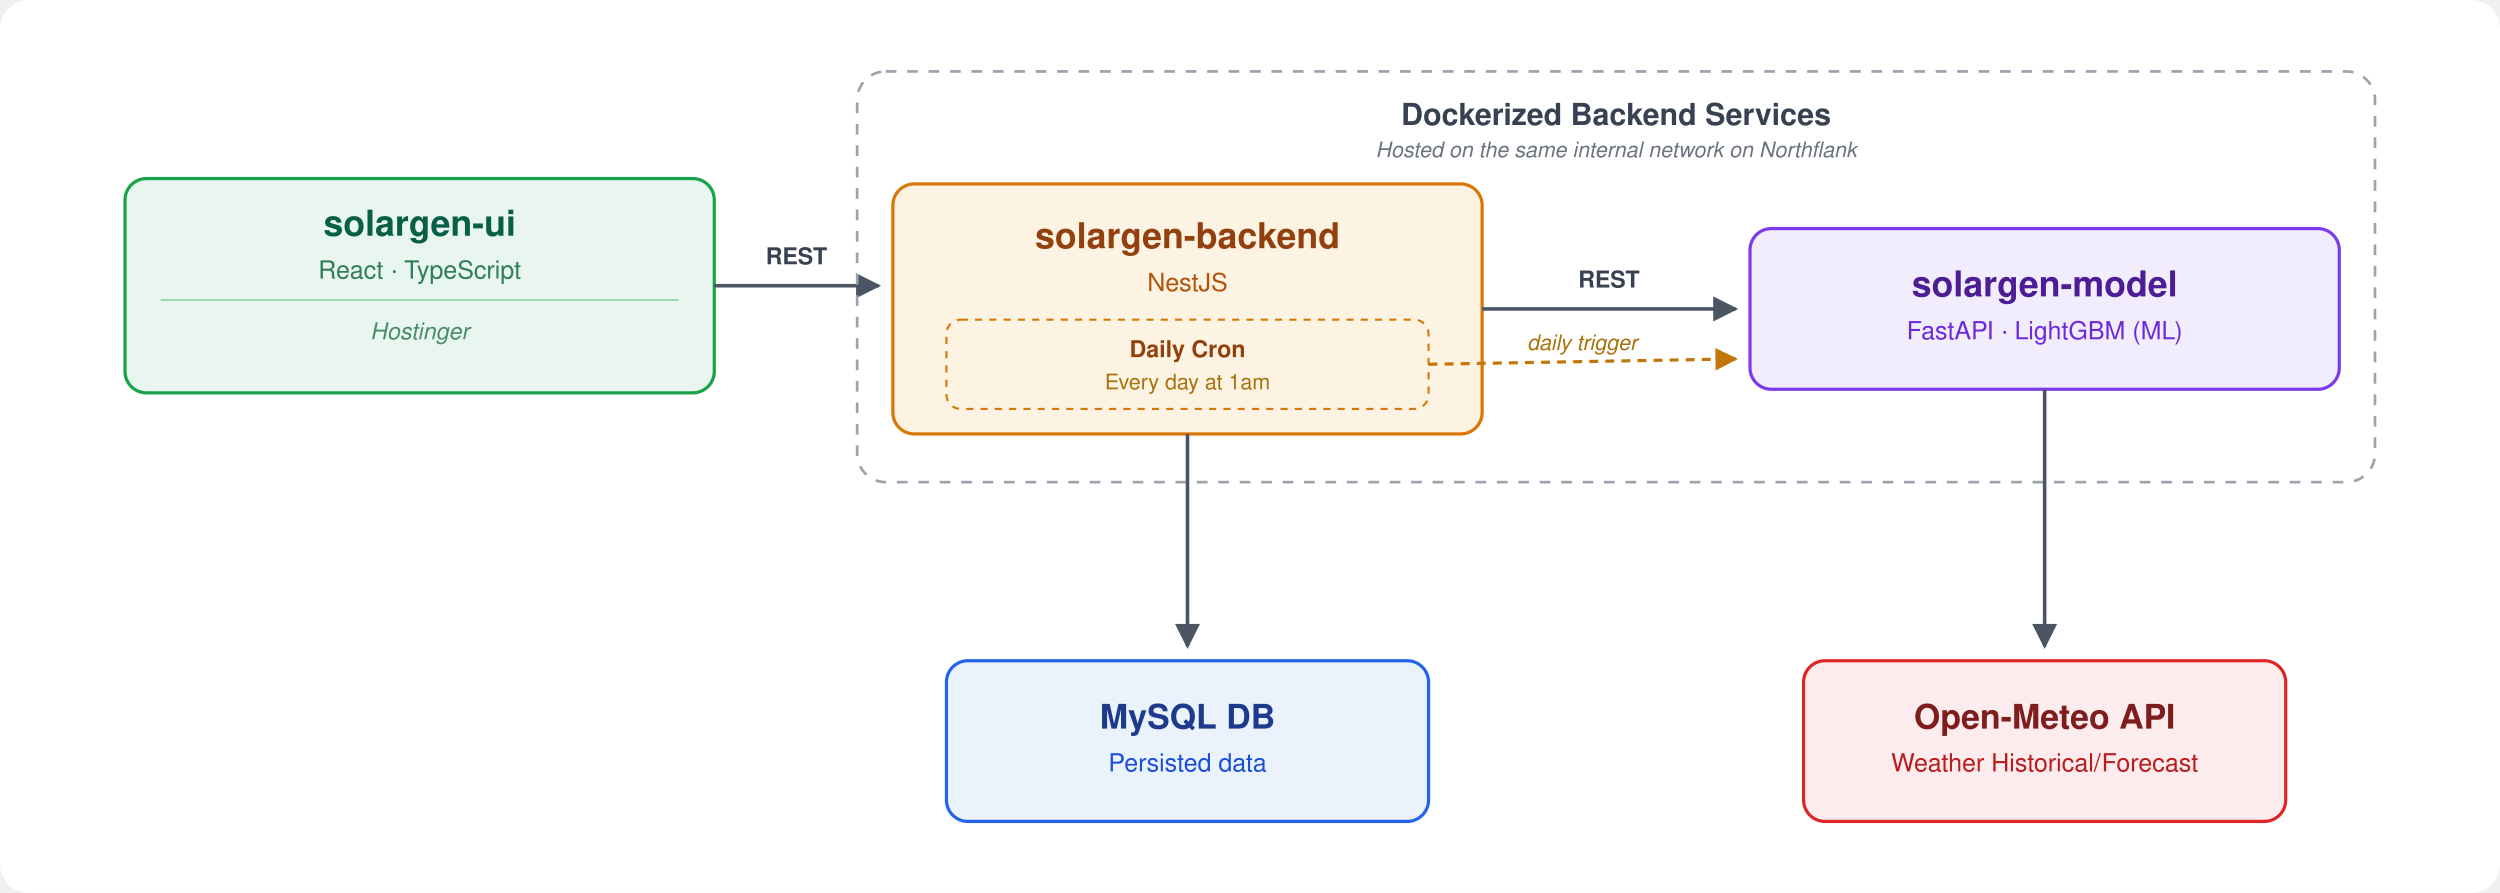
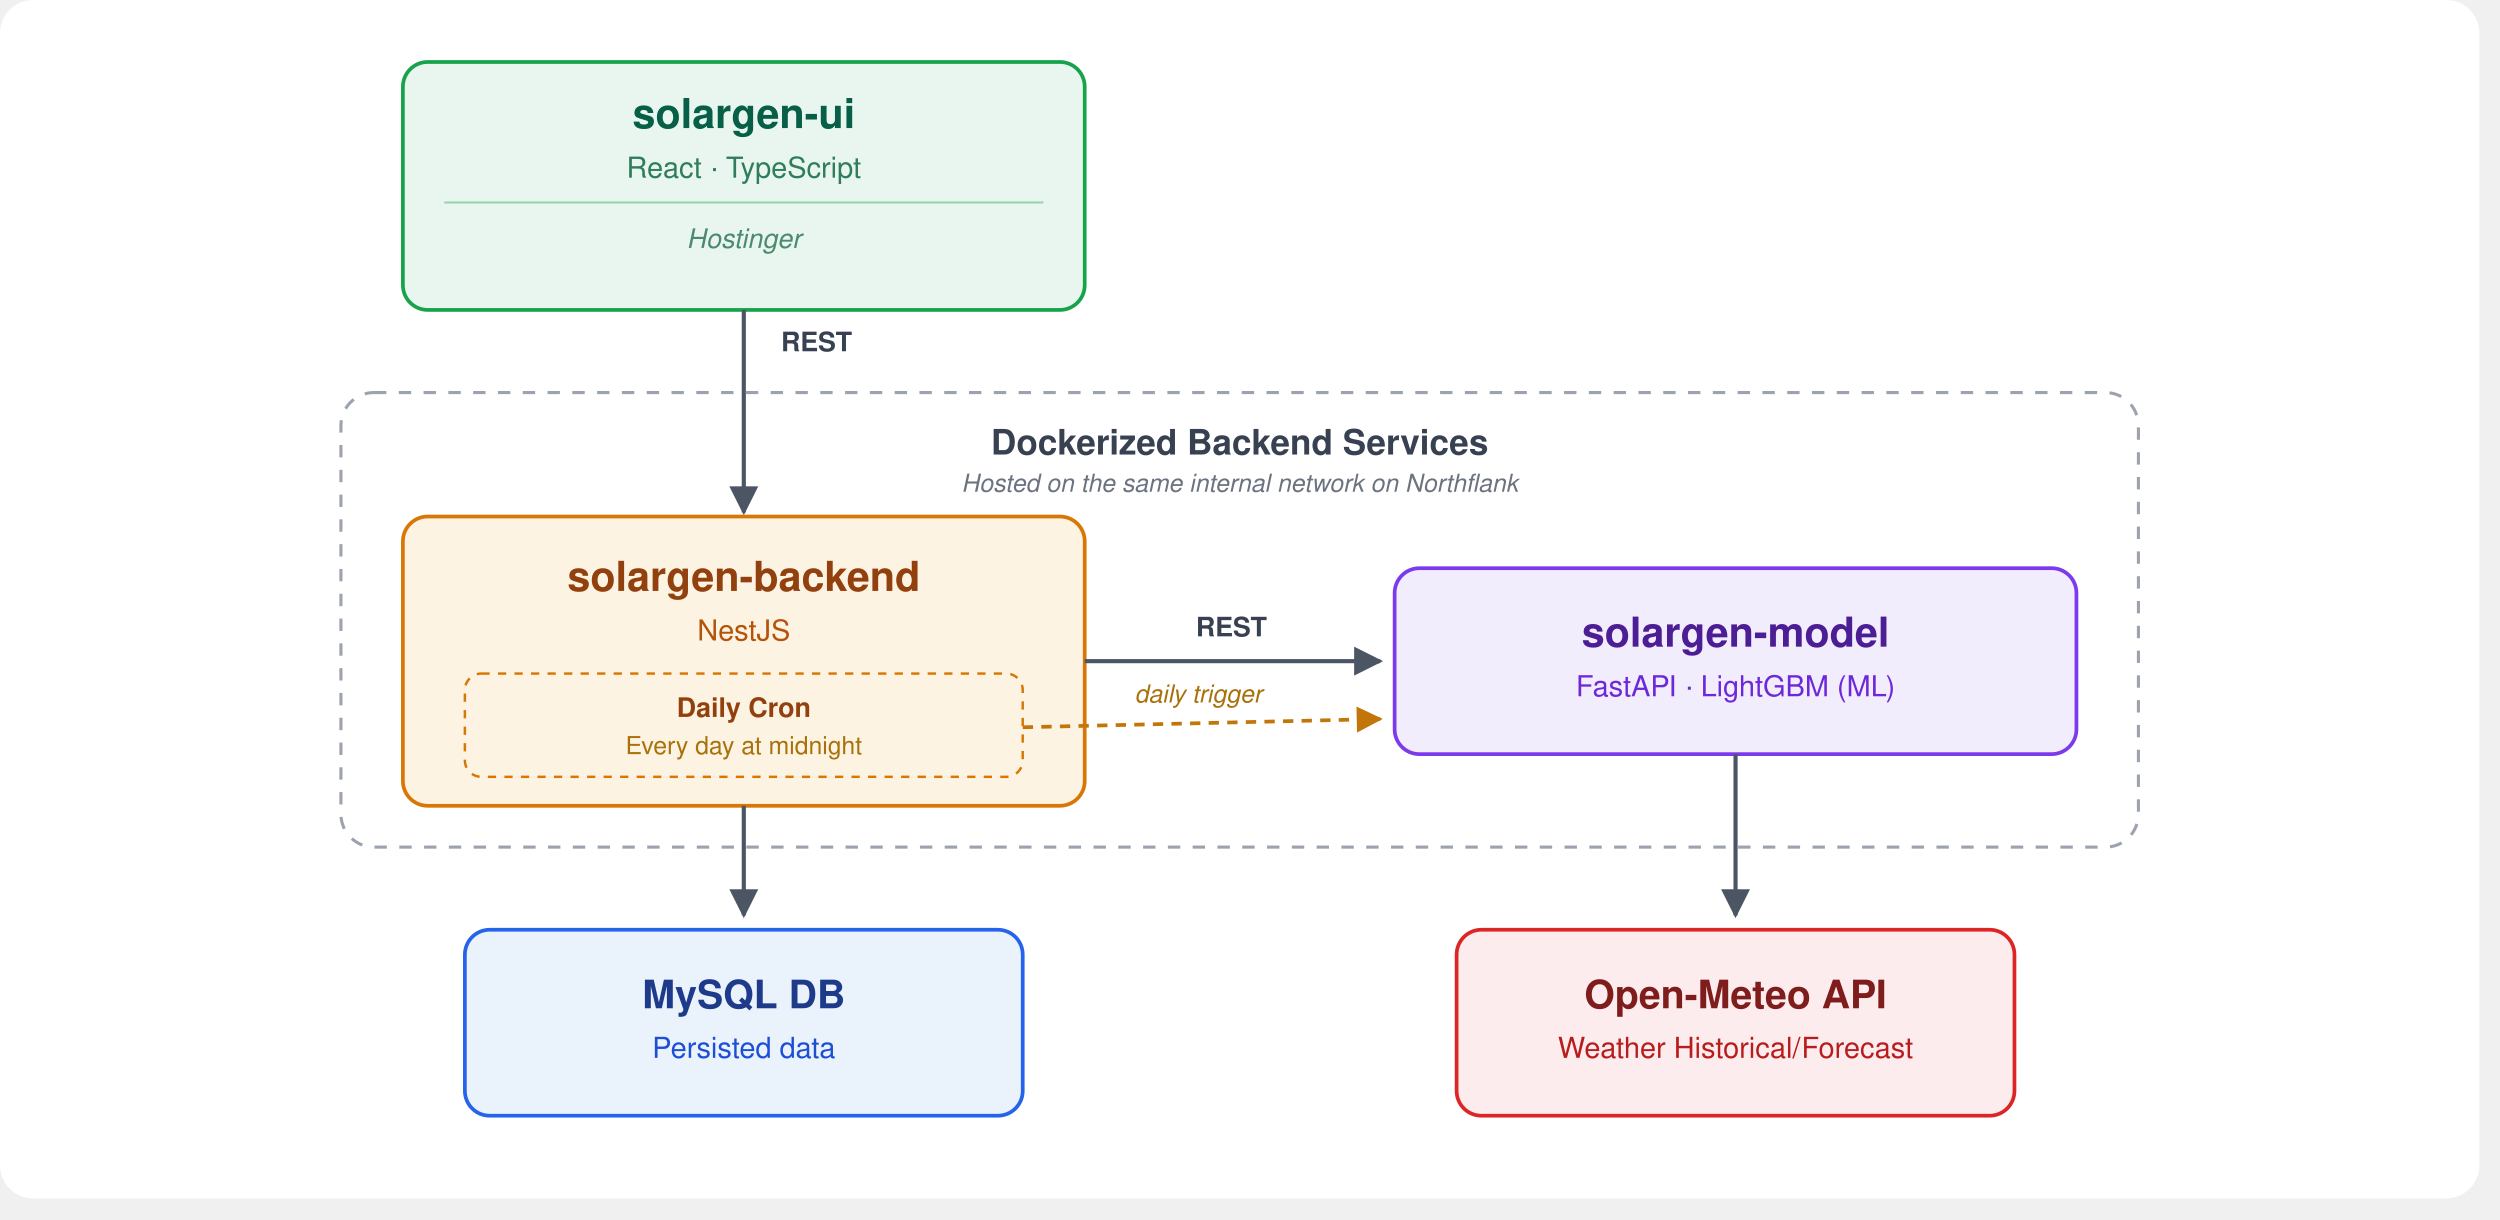
- <svg xmlns="http://www.w3.org/2000/svg" viewBox="0 0 1400 500" role="img">
+ <svg xmlns="http://www.w3.org/2000/svg" viewBox="0 0 1210 590" role="img" style="">
  <defs>
    <marker id="arrow" viewBox="0 0 10 10" refX="9" refY="5" markerWidth="7" markerHeight="7" orient="auto-start-reverse">
      <path d="M0,0 L10,5 L0,10 z" fill="#4b5563" />
    </marker>
    <marker id="arrow-amber" viewBox="0 0 10 10" refX="9" refY="5" markerWidth="7" markerHeight="7" orient="auto-start-reverse">
      <path d="M0,0 L10,5 L0,10 z" fill="#c2760a" />
    </marker>
  </defs>
-   <rect x="0" y="0" width="1400" height="500" rx="16" fill="#ffffff" />
-   <g transform="translate(-10,0)">
-     <rect x="80" y="100" width="330" height="120" rx="12" fill="#e8f6ef" stroke="#16a34a" stroke-width="1.8" />
-     <text x="245" y="132" text-anchor="middle" font-family="Helvetica, Arial, sans-serif" font-size="20" font-weight="700" fill="#065f46">solargen-ui</text>
-     <text x="245" y="156" text-anchor="middle" font-family="Helvetica, Arial, sans-serif" font-size="14" fill="#2f7d5c">React · TypeScript</text>
-     <line x1="100" y1="168" x2="390" y2="168" stroke="#16a34a" stroke-width="1" opacity="0.4" />
-     <text x="245" y="190" text-anchor="middle" font-family="Helvetica, Arial, sans-serif" font-size="13" font-style="italic" fill="#4b8a6f">Hostinger</text>
-     <line x1="410" y1="160" x2="502" y2="160" stroke="#4b5563" stroke-width="2" marker-end="url(#arrow)" />
-     <text x="456" y="148" text-anchor="middle" font-family="Helvetica, Arial, sans-serif" font-size="13" font-weight="600" fill="#374151">REST</text>
-     <g transform="translate(-100,0)">
-       <rect x="590" y="40" width="850" height="230" rx="16" fill="none" stroke="#9ca3af" stroke-width="1.5" stroke-dasharray="6 6" />
-       <text x="1015" y="70" text-anchor="middle" font-family="Helvetica, Arial, sans-serif" font-size="17" font-weight="700" fill="#374151">Dockerized Backend Services</text>
-       <text x="1015" y="88" text-anchor="middle" font-family="Helvetica, Arial, sans-serif" font-size="12" font-style="italic" fill="#6b7280">Hosted on the same internal network on Northflank</text>
-       <rect x="610" y="103" width="330" height="140" rx="12" fill="#fdf3e3" stroke="#d97706" stroke-width="1.8" />
-       <text x="775" y="139" text-anchor="middle" font-family="Helvetica, Arial, sans-serif" font-size="20" font-weight="700" fill="#92400e">solargen-backend</text>
-       <text x="775" y="163" text-anchor="middle" font-family="Helvetica, Arial, sans-serif" font-size="14" fill="#b45309">NestJS</text>
-       <rect x="640" y="179" width="270" height="50" rx="8" fill="none" stroke="#d97706" stroke-width="1.2" stroke-dasharray="4 4" />
-       <text x="775" y="200" text-anchor="middle" font-family="Helvetica, Arial, sans-serif" font-size="13" font-weight="600" fill="#92400e">Daily Cron</text>
-       <text x="775" y="218" text-anchor="middle" font-family="Helvetica, Arial, sans-serif" font-size="12" fill="#a8710a">Every day at 1am</text>
-       <rect x="1090" y="128" width="330" height="90" rx="12" fill="#f1edfc" stroke="#7c3aed" stroke-width="1.8" />
-       <text x="1255" y="166" text-anchor="middle" font-family="Helvetica, Arial, sans-serif" font-size="20" font-weight="700" fill="#4c1d95">solargen-model</text>
-       <text x="1255" y="190" text-anchor="middle" font-family="Helvetica, Arial, sans-serif" font-size="14" fill="#6d28d9">FastAPI · LightGBM (ML)</text>
-       <rect x="640" y="370" width="270" height="90" rx="12" fill="#eaf2fc" stroke="#2563eb" stroke-width="1.8" />
-       <text x="775" y="408" text-anchor="middle" font-family="Helvetica, Arial, sans-serif" font-size="19" font-weight="700" fill="#1e3a8a">MySQL DB</text>
-       <text x="775" y="432" text-anchor="middle" font-family="Helvetica, Arial, sans-serif" font-size="14" fill="#1d4ed8">Persisted data</text>
-       <rect x="1120" y="370" width="270" height="90" rx="12" fill="#fdecee" stroke="#dc2626" stroke-width="1.8" />
-       <text x="1255" y="408" text-anchor="middle" font-family="Helvetica, Arial, sans-serif" font-size="19" font-weight="700" fill="#7f1d1d">Open-Meteo API</text>
-       <text x="1255" y="432" text-anchor="middle" font-family="Helvetica, Arial, sans-serif" font-size="14" fill="#b91c1c">Weather Historical/Forecast</text>
-       <line x1="940" y1="173" x2="1082" y2="173" stroke="#4b5563" stroke-width="2" marker-end="url(#arrow)" />
-       <text x="1011" y="161" text-anchor="middle" font-family="Helvetica, Arial, sans-serif" font-size="13" font-weight="600" fill="#374151">REST</text>
-       <line x1="910" y1="204" x2="1082" y2="201" stroke="#c2760a" stroke-width="1.8" stroke-dasharray="5 4" marker-end="url(#arrow-amber)" />
-       <text x="996" y="196" text-anchor="middle" font-family="Helvetica, Arial, sans-serif" font-size="12" font-style="italic" fill="#a8710a">daily trigger</text>
-       <line x1="775" y1="243" x2="775" y2="362" stroke="#4b5563" stroke-width="2" marker-end="url(#arrow)" />
-       <line x1="1255" y1="218" x2="1255" y2="362" stroke="#4b5563" stroke-width="2" marker-end="url(#arrow)" />
-     </g>
-   </g>
+   <rect x="0" y="0" width="1200" height="580" rx="16" fill="#ffffff" style="fill:rgb(255, 255, 255);stroke:none;color:rgb(11, 11, 11);stroke-width:1px;stroke-linecap:butt;stroke-linejoin:miter;opacity:1;font-family:&quot;Anthropic Sans&quot;, -apple-system, &quot;system-ui&quot;, &quot;Segoe UI&quot;, sans-serif;font-size:16px;font-weight:400;text-anchor:start;dominant-baseline:auto" />
+   <rect x="195" y="30" width="330" height="120" rx="12" fill="#e8f6ef" stroke="#16a34a" stroke-width="1.8" style="fill:rgb(232, 246, 239);stroke:rgb(22, 163, 74);color:rgb(11, 11, 11);stroke-width:1.8px;stroke-linecap:butt;stroke-linejoin:miter;opacity:1;font-family:&quot;Anthropic Sans&quot;, -apple-system, &quot;system-ui&quot;, &quot;Segoe UI&quot;, sans-serif;font-size:16px;font-weight:400;text-anchor:start;dominant-baseline:auto" />
+   <text x="360" y="62" text-anchor="middle" font-family="Helvetica, Arial, sans-serif" font-size="20" font-weight="700" fill="#065f46" style="fill:rgb(6, 95, 70);stroke:none;color:rgb(11, 11, 11);stroke-width:1px;stroke-linecap:butt;stroke-linejoin:miter;opacity:1;font-family:Helvetica, Arial, sans-serif;font-size:20px;font-weight:700;text-anchor:middle;dominant-baseline:auto">solargen-ui</text>
+   <text x="360" y="86" text-anchor="middle" font-family="Helvetica, Arial, sans-serif" font-size="14" fill="#2f7d5c" style="fill:rgb(47, 125, 92);stroke:none;color:rgb(11, 11, 11);stroke-width:1px;stroke-linecap:butt;stroke-linejoin:miter;opacity:1;font-family:Helvetica, Arial, sans-serif;font-size:14px;font-weight:400;text-anchor:middle;dominant-baseline:auto">React · TypeScript</text>
+   <line x1="215" y1="98" x2="505" y2="98" stroke="#16a34a" stroke-width="1" opacity="0.4" style="fill:rgb(0, 0, 0);stroke:rgb(22, 163, 74);color:rgb(11, 11, 11);stroke-width:1px;stroke-linecap:butt;stroke-linejoin:miter;opacity:0.4;font-family:&quot;Anthropic Sans&quot;, -apple-system, &quot;system-ui&quot;, &quot;Segoe UI&quot;, sans-serif;font-size:16px;font-weight:400;text-anchor:start;dominant-baseline:auto" />
+   <text x="360" y="120" text-anchor="middle" font-family="Helvetica, Arial, sans-serif" font-size="13" font-style="italic" fill="#4b8a6f" style="fill:rgb(75, 138, 111);stroke:none;color:rgb(11, 11, 11);stroke-width:1px;stroke-linecap:butt;stroke-linejoin:miter;opacity:1;font-family:Helvetica, Arial, sans-serif;font-size:13px;font-weight:400;font-style:italic;text-anchor:middle;dominant-baseline:auto">Hostinger</text>
+   <line x1="360" y1="150" x2="360" y2="248" stroke="#4b5563" stroke-width="2" marker-end="url(#arrow)" style="fill:rgb(0, 0, 0);stroke:rgb(75, 85, 99);color:rgb(11, 11, 11);stroke-width:2px;stroke-linecap:butt;stroke-linejoin:miter;opacity:1;font-family:&quot;Anthropic Sans&quot;, -apple-system, &quot;system-ui&quot;, &quot;Segoe UI&quot;, sans-serif;font-size:16px;font-weight:400;text-anchor:start;dominant-baseline:auto" />
+   <text x="378" y="170" text-anchor="start" font-family="Helvetica, Arial, sans-serif" font-size="13" font-weight="600" fill="#374151" style="fill:rgb(55, 65, 81);stroke:none;color:rgb(11, 11, 11);stroke-width:1px;stroke-linecap:butt;stroke-linejoin:miter;opacity:1;font-family:Helvetica, Arial, sans-serif;font-size:13px;font-weight:600;text-anchor:start;dominant-baseline:auto">REST</text>
+   <rect x="165" y="190" width="870" height="220" rx="16" fill="none" stroke="#9ca3af" stroke-width="1.5" stroke-dasharray="6 6" style="fill:none;stroke:rgb(156, 163, 175);color:rgb(11, 11, 11);stroke-width:1.5px;stroke-dasharray:6px, 6px;stroke-linecap:butt;stroke-linejoin:miter;opacity:1;font-family:&quot;Anthropic Sans&quot;, -apple-system, &quot;system-ui&quot;, &quot;Segoe UI&quot;, sans-serif;font-size:16px;font-weight:400;text-anchor:start;dominant-baseline:auto" />
+   <text x="600" y="220" text-anchor="middle" font-family="Helvetica, Arial, sans-serif" font-size="17" font-weight="700" fill="#374151" style="fill:rgb(55, 65, 81);stroke:none;color:rgb(11, 11, 11);stroke-width:1px;stroke-linecap:butt;stroke-linejoin:miter;opacity:1;font-family:Helvetica, Arial, sans-serif;font-size:17px;font-weight:700;text-anchor:middle;dominant-baseline:auto">Dockerized Backend Services</text>
+   <text x="600" y="238" text-anchor="middle" font-family="Helvetica, Arial, sans-serif" font-size="12" font-style="italic" fill="#6b7280" style="fill:rgb(107, 114, 128);stroke:none;color:rgb(11, 11, 11);stroke-width:1px;stroke-linecap:butt;stroke-linejoin:miter;opacity:1;font-family:Helvetica, Arial, sans-serif;font-size:12px;font-weight:400;font-style:italic;text-anchor:middle;dominant-baseline:auto">Hosted on the same internal network on Northflank</text>
+   <rect x="195" y="250" width="330" height="140" rx="12" fill="#fdf3e3" stroke="#d97706" stroke-width="1.8" style="fill:rgb(253, 243, 227);stroke:rgb(217, 119, 6);color:rgb(11, 11, 11);stroke-width:1.8px;stroke-linecap:butt;stroke-linejoin:miter;opacity:1;font-family:&quot;Anthropic Sans&quot;, -apple-system, &quot;system-ui&quot;, &quot;Segoe UI&quot;, sans-serif;font-size:16px;font-weight:400;text-anchor:start;dominant-baseline:auto" />
+   <text x="360" y="286" text-anchor="middle" font-family="Helvetica, Arial, sans-serif" font-size="20" font-weight="700" fill="#92400e" style="fill:rgb(146, 64, 14);stroke:none;color:rgb(11, 11, 11);stroke-width:1px;stroke-linecap:butt;stroke-linejoin:miter;opacity:1;font-family:Helvetica, Arial, sans-serif;font-size:20px;font-weight:700;text-anchor:middle;dominant-baseline:auto">solargen-backend</text>
+   <text x="360" y="310" text-anchor="middle" font-family="Helvetica, Arial, sans-serif" font-size="14" fill="#b45309" style="fill:rgb(180, 83, 9);stroke:none;color:rgb(11, 11, 11);stroke-width:1px;stroke-linecap:butt;stroke-linejoin:miter;opacity:1;font-family:Helvetica, Arial, sans-serif;font-size:14px;font-weight:400;text-anchor:middle;dominant-baseline:auto">NestJS</text>
+   <rect x="225" y="326" width="270" height="50" rx="8" fill="none" stroke="#d97706" stroke-width="1.2" stroke-dasharray="4 4" style="fill:none;stroke:rgb(217, 119, 6);color:rgb(11, 11, 11);stroke-width:1.2px;stroke-dasharray:4px, 4px;stroke-linecap:butt;stroke-linejoin:miter;opacity:1;font-family:&quot;Anthropic Sans&quot;, -apple-system, &quot;system-ui&quot;, &quot;Segoe UI&quot;, sans-serif;font-size:16px;font-weight:400;text-anchor:start;dominant-baseline:auto" />
+   <text x="360" y="347" text-anchor="middle" font-family="Helvetica, Arial, sans-serif" font-size="13" font-weight="600" fill="#92400e" style="fill:rgb(146, 64, 14);stroke:none;color:rgb(11, 11, 11);stroke-width:1px;stroke-linecap:butt;stroke-linejoin:miter;opacity:1;font-family:Helvetica, Arial, sans-serif;font-size:13px;font-weight:600;text-anchor:middle;dominant-baseline:auto">Daily Cron</text>
+   <text x="360" y="365" text-anchor="middle" font-family="Helvetica, Arial, sans-serif" font-size="12" fill="#a8710a" style="fill:rgb(168, 113, 10);stroke:none;color:rgb(11, 11, 11);stroke-width:1px;stroke-linecap:butt;stroke-linejoin:miter;opacity:1;font-family:Helvetica, Arial, sans-serif;font-size:12px;font-weight:400;text-anchor:middle;dominant-baseline:auto">Every day at midnight</text>
+   <rect x="675" y="275" width="330" height="90" rx="12" fill="#f1edfc" stroke="#7c3aed" stroke-width="1.8" style="fill:rgb(241, 237, 252);stroke:rgb(124, 58, 237);color:rgb(11, 11, 11);stroke-width:1.8px;stroke-linecap:butt;stroke-linejoin:miter;opacity:1;font-family:&quot;Anthropic Sans&quot;, -apple-system, &quot;system-ui&quot;, &quot;Segoe UI&quot;, sans-serif;font-size:16px;font-weight:400;text-anchor:start;dominant-baseline:auto" />
+   <text x="840" y="313" text-anchor="middle" font-family="Helvetica, Arial, sans-serif" font-size="20" font-weight="700" fill="#4c1d95" style="fill:rgb(76, 29, 149);stroke:none;color:rgb(11, 11, 11);stroke-width:1px;stroke-linecap:butt;stroke-linejoin:miter;opacity:1;font-family:Helvetica, Arial, sans-serif;font-size:20px;font-weight:700;text-anchor:middle;dominant-baseline:auto">solargen-model</text>
+   <text x="840" y="337" text-anchor="middle" font-family="Helvetica, Arial, sans-serif" font-size="14" fill="#6d28d9" style="fill:rgb(109, 40, 217);stroke:none;color:rgb(11, 11, 11);stroke-width:1px;stroke-linecap:butt;stroke-linejoin:miter;opacity:1;font-family:Helvetica, Arial, sans-serif;font-size:14px;font-weight:400;text-anchor:middle;dominant-baseline:auto">FastAPI · LightGBM (ML)</text>
+   <rect x="225" y="450" width="270" height="90" rx="12" fill="#eaf2fc" stroke="#2563eb" stroke-width="1.8" style="fill:rgb(234, 242, 252);stroke:rgb(37, 99, 235);color:rgb(11, 11, 11);stroke-width:1.8px;stroke-linecap:butt;stroke-linejoin:miter;opacity:1;font-family:&quot;Anthropic Sans&quot;, -apple-system, &quot;system-ui&quot;, &quot;Segoe UI&quot;, sans-serif;font-size:16px;font-weight:400;text-anchor:start;dominant-baseline:auto" />
+   <text x="360" y="488" text-anchor="middle" font-family="Helvetica, Arial, sans-serif" font-size="19" font-weight="700" fill="#1e3a8a" style="fill:rgb(30, 58, 138);stroke:none;color:rgb(11, 11, 11);stroke-width:1px;stroke-linecap:butt;stroke-linejoin:miter;opacity:1;font-family:Helvetica, Arial, sans-serif;font-size:19px;font-weight:700;text-anchor:middle;dominant-baseline:auto">MySQL DB</text>
+   <text x="360" y="512" text-anchor="middle" font-family="Helvetica, Arial, sans-serif" font-size="14" fill="#1d4ed8" style="fill:rgb(29, 78, 216);stroke:none;color:rgb(11, 11, 11);stroke-width:1px;stroke-linecap:butt;stroke-linejoin:miter;opacity:1;font-family:Helvetica, Arial, sans-serif;font-size:14px;font-weight:400;text-anchor:middle;dominant-baseline:auto">Persisted data</text>
+   <rect x="705" y="450" width="270" height="90" rx="12" fill="#fdecee" stroke="#dc2626" stroke-width="1.8" style="fill:rgb(253, 236, 238);stroke:rgb(220, 38, 38);color:rgb(11, 11, 11);stroke-width:1.8px;stroke-linecap:butt;stroke-linejoin:miter;opacity:1;font-family:&quot;Anthropic Sans&quot;, -apple-system, &quot;system-ui&quot;, &quot;Segoe UI&quot;, sans-serif;font-size:16px;font-weight:400;text-anchor:start;dominant-baseline:auto" />
+   <text x="840" y="488" text-anchor="middle" font-family="Helvetica, Arial, sans-serif" font-size="19" font-weight="700" fill="#7f1d1d" style="fill:rgb(127, 29, 29);stroke:none;color:rgb(11, 11, 11);stroke-width:1px;stroke-linecap:butt;stroke-linejoin:miter;opacity:1;font-family:Helvetica, Arial, sans-serif;font-size:19px;font-weight:700;text-anchor:middle;dominant-baseline:auto">Open-Meteo API</text>
+   <text x="840" y="512" text-anchor="middle" font-family="Helvetica, Arial, sans-serif" font-size="14" fill="#b91c1c" style="fill:rgb(185, 28, 28);stroke:none;color:rgb(11, 11, 11);stroke-width:1px;stroke-linecap:butt;stroke-linejoin:miter;opacity:1;font-family:Helvetica, Arial, sans-serif;font-size:14px;font-weight:400;text-anchor:middle;dominant-baseline:auto">Weather Historical/Forecast</text>
+   <line x1="525" y1="320" x2="668" y2="320" stroke="#4b5563" stroke-width="2" marker-end="url(#arrow)" style="fill:rgb(0, 0, 0);stroke:rgb(75, 85, 99);color:rgb(11, 11, 11);stroke-width:2px;stroke-linecap:butt;stroke-linejoin:miter;opacity:1;font-family:&quot;Anthropic Sans&quot;, -apple-system, &quot;system-ui&quot;, &quot;Segoe UI&quot;, sans-serif;font-size:16px;font-weight:400;text-anchor:start;dominant-baseline:auto" />
+   <text x="596" y="308" text-anchor="middle" font-family="Helvetica, Arial, sans-serif" font-size="13" font-weight="600" fill="#374151" style="fill:rgb(55, 65, 81);stroke:none;color:rgb(11, 11, 11);stroke-width:1px;stroke-linecap:butt;stroke-linejoin:miter;opacity:1;font-family:Helvetica, Arial, sans-serif;font-size:13px;font-weight:600;text-anchor:middle;dominant-baseline:auto">REST</text>
+   <line x1="495" y1="352" x2="668" y2="348" stroke="#c2760a" stroke-width="1.8" stroke-dasharray="5 4" marker-end="url(#arrow-amber)" style="fill:rgb(0, 0, 0);stroke:rgb(194, 118, 10);color:rgb(11, 11, 11);stroke-width:1.8px;stroke-dasharray:5px, 4px;stroke-linecap:butt;stroke-linejoin:miter;opacity:1;font-family:&quot;Anthropic Sans&quot;, -apple-system, &quot;system-ui&quot;, &quot;Segoe UI&quot;, sans-serif;font-size:16px;font-weight:400;text-anchor:start;dominant-baseline:auto" />
+   <text x="580" y="340" text-anchor="middle" font-family="Helvetica, Arial, sans-serif" font-size="12" font-style="italic" fill="#a8710a" style="fill:rgb(168, 113, 10);stroke:none;color:rgb(11, 11, 11);stroke-width:1px;stroke-linecap:butt;stroke-linejoin:miter;opacity:1;font-family:Helvetica, Arial, sans-serif;font-size:12px;font-weight:400;font-style:italic;text-anchor:middle;dominant-baseline:auto">daily trigger</text>
+   <line x1="360" y1="390" x2="360" y2="443" stroke="#4b5563" stroke-width="2" marker-end="url(#arrow)" style="fill:rgb(0, 0, 0);stroke:rgb(75, 85, 99);color:rgb(11, 11, 11);stroke-width:2px;stroke-linecap:butt;stroke-linejoin:miter;opacity:1;font-family:&quot;Anthropic Sans&quot;, -apple-system, &quot;system-ui&quot;, &quot;Segoe UI&quot;, sans-serif;font-size:16px;font-weight:400;text-anchor:start;dominant-baseline:auto" />
+   <line x1="840" y1="365" x2="840" y2="443" stroke="#4b5563" stroke-width="2" marker-end="url(#arrow)" style="fill:rgb(0, 0, 0);stroke:rgb(75, 85, 99);color:rgb(11, 11, 11);stroke-width:2px;stroke-linecap:butt;stroke-linejoin:miter;opacity:1;font-family:&quot;Anthropic Sans&quot;, -apple-system, &quot;system-ui&quot;, &quot;Segoe UI&quot;, sans-serif;font-size:16px;font-weight:400;text-anchor:start;dominant-baseline:auto" />
</svg>
